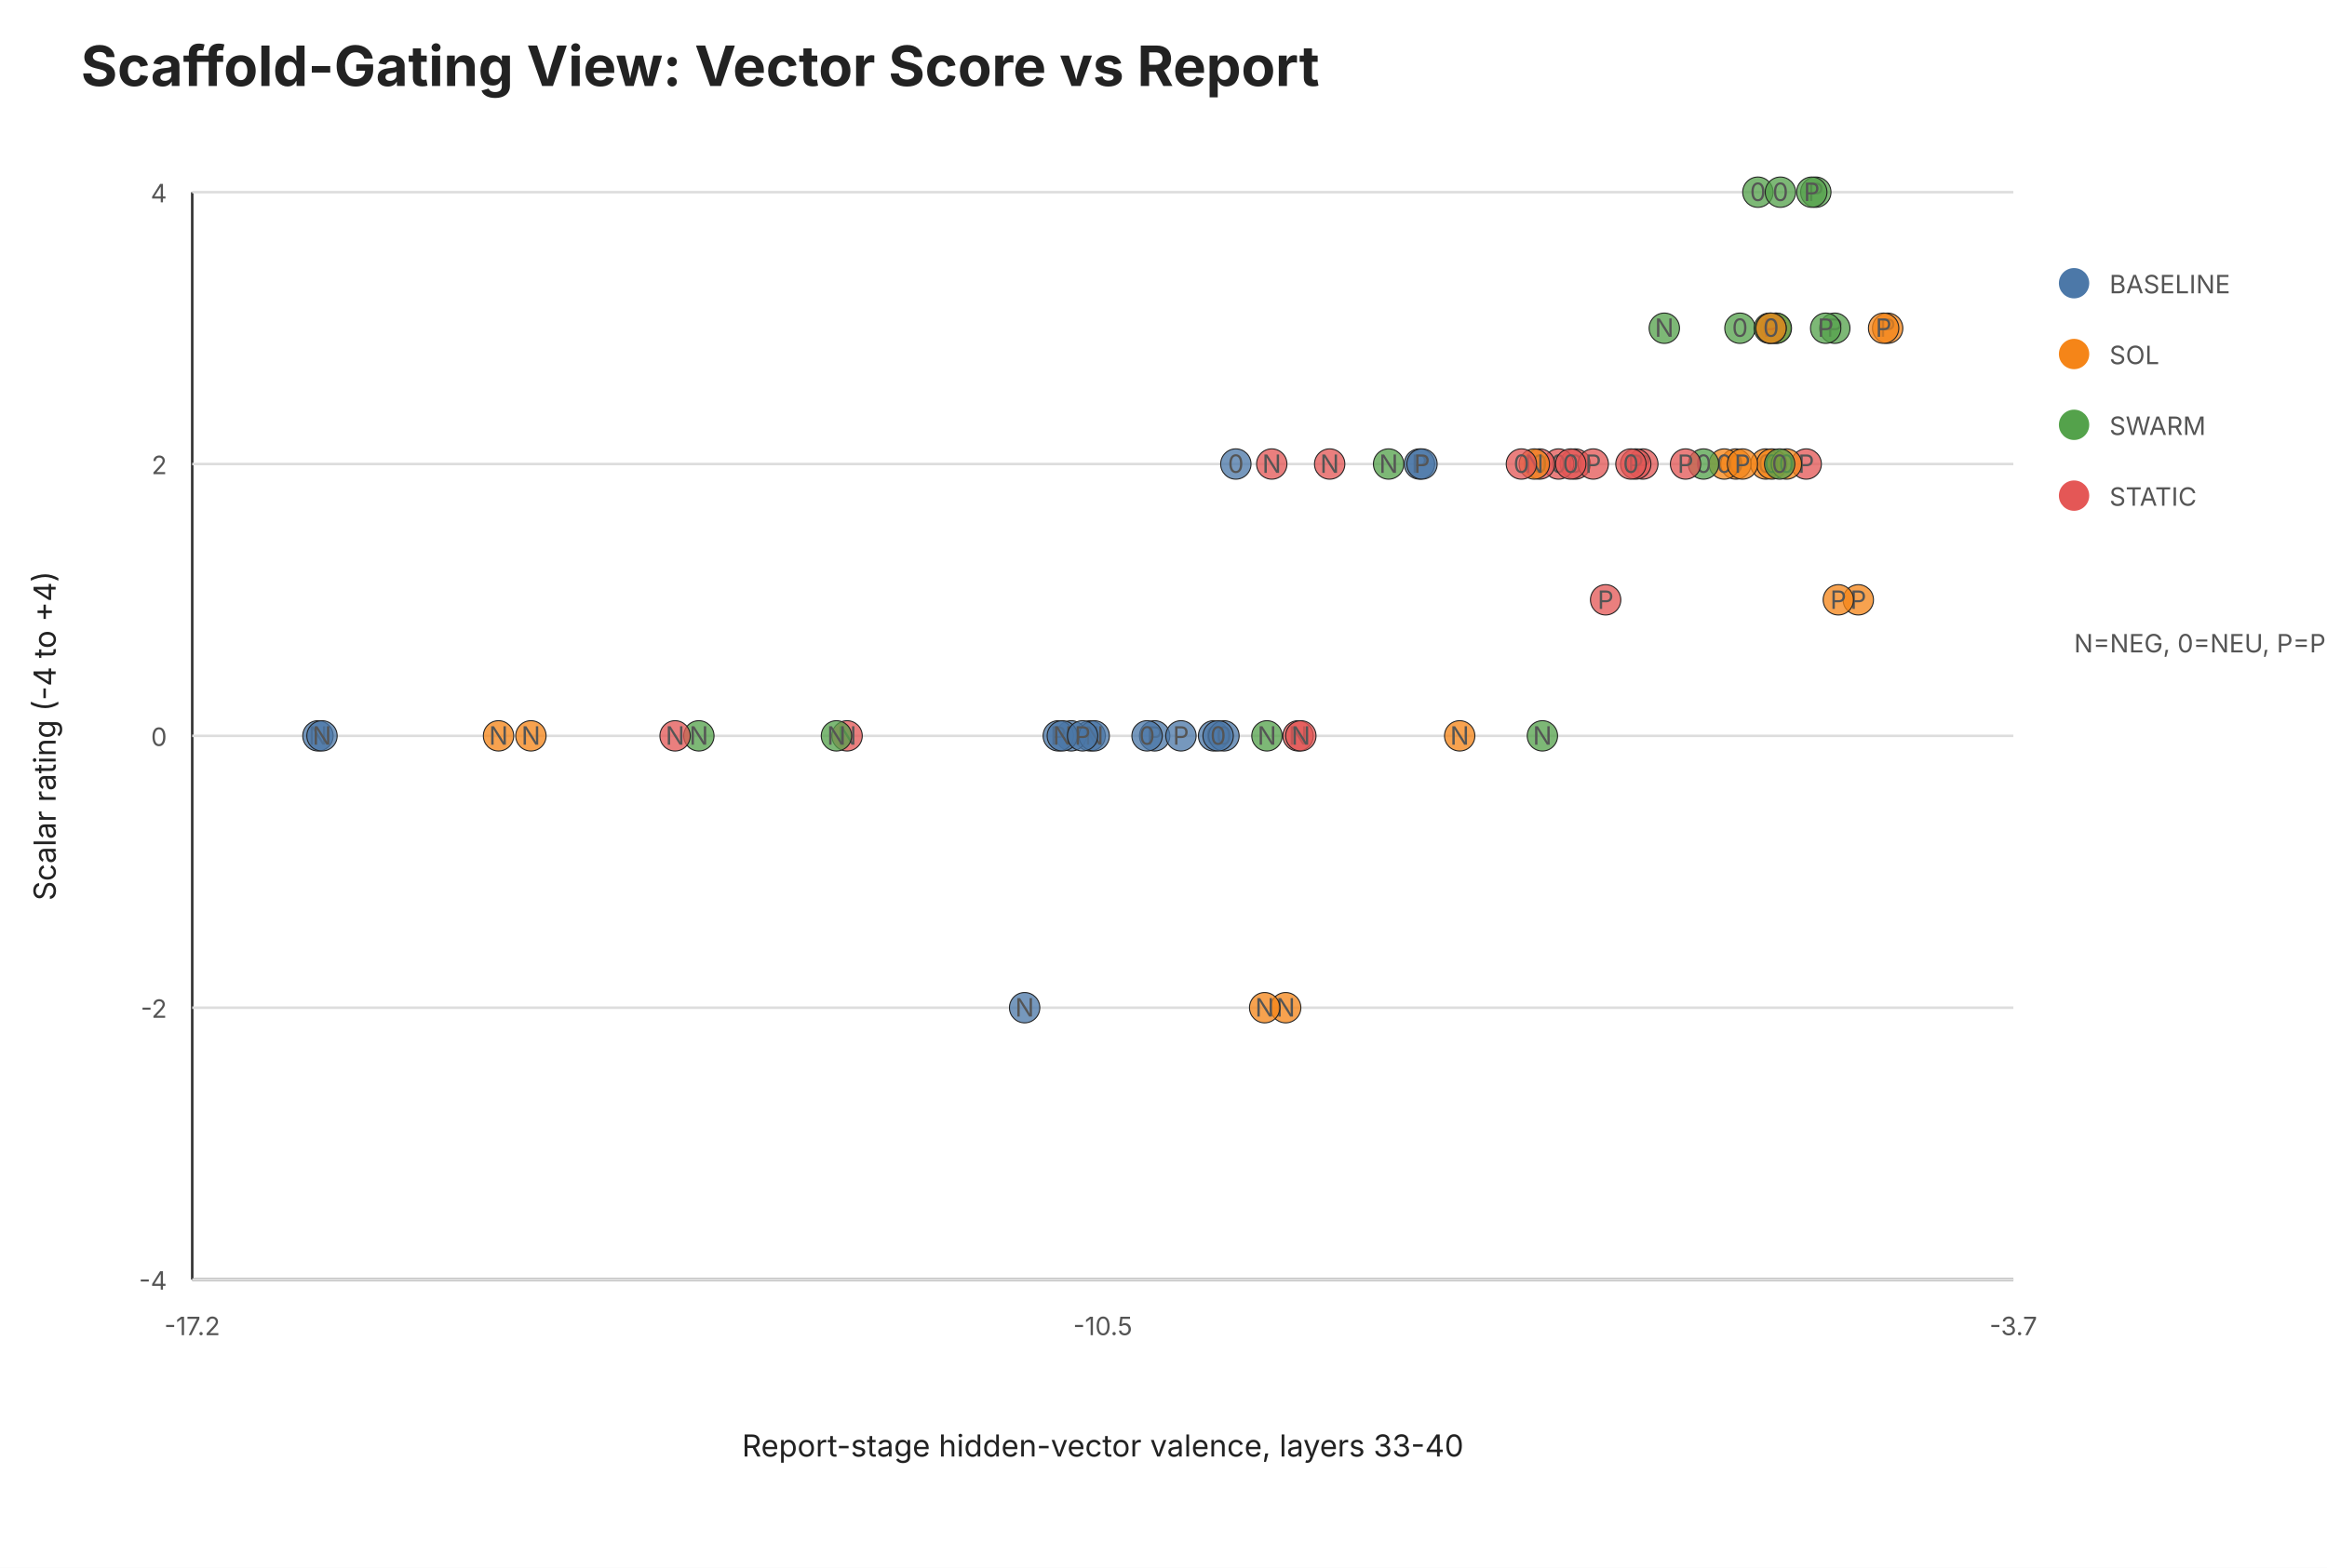
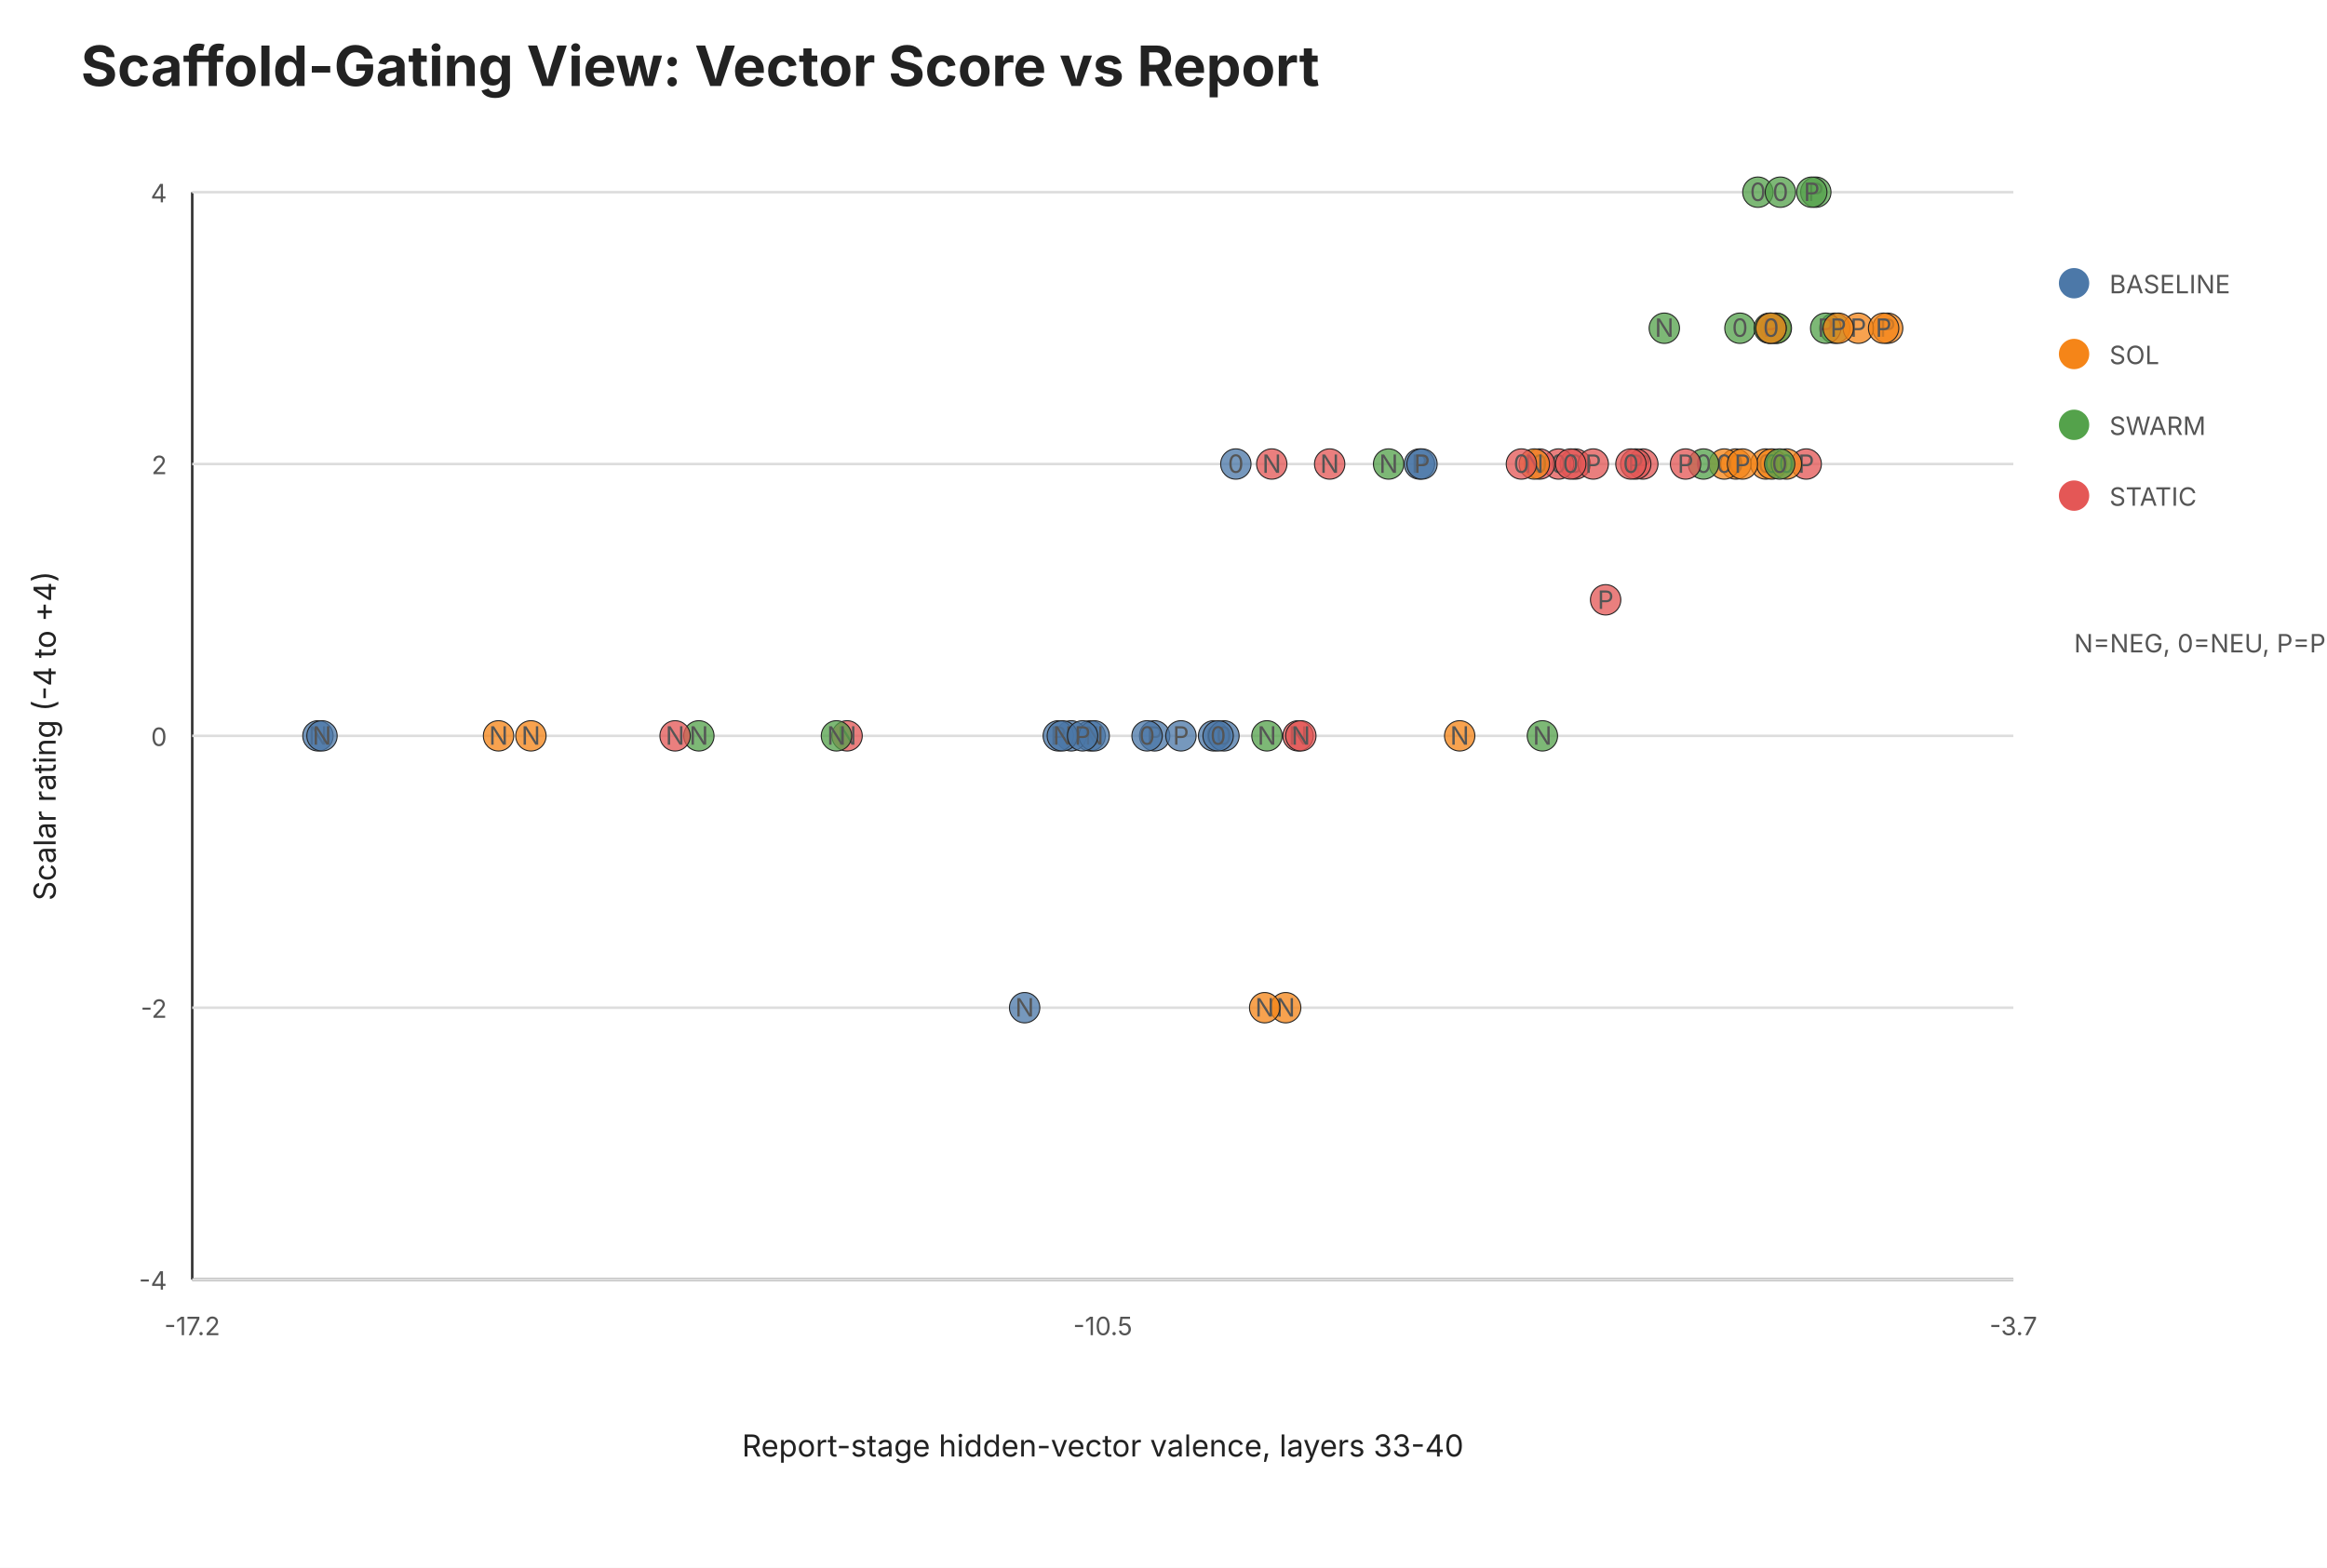
<svg xmlns="http://www.w3.org/2000/svg" width="920" height="620" viewBox="0 0 920 620">
  <rect width="100%" height="100%" fill="#ffffff" />
  <style>
    text { font-family: -apple-system, BlinkMacSystemFont, "Segoe UI", sans-serif; fill: #222; }
    .title { font-size: 22px; font-weight: 700; }
    .subtitle { font-size: 12px; fill: #555; }
    .axis { stroke: #333; stroke-width: 1; }
    .grid { stroke: #ddd; stroke-width: 1; }
    .label { font-size: 12px; }
    .tiny { font-size: 10px; fill: #555; }
  </style>
  <text x="32" y="34" class="title">Scaffold-Gating View: Vector Score vs Report</text>
  <line x1="76" y1="506" x2="796" y2="506" class="axis" />
  <line x1="76" y1="76" x2="76" y2="506" class="axis" />
  <line x1="76" y1="506.0" x2="796" y2="506.0" class="grid" />
  <text x="66" y="510.0" class="tiny" text-anchor="end">-4</text>
  <line x1="76" y1="398.5" x2="796" y2="398.5" class="grid" />
  <text x="66" y="402.5" class="tiny" text-anchor="end">-2</text>
  <line x1="76" y1="291.0" x2="796" y2="291.0" class="grid" />
  <text x="66" y="295.0" class="tiny" text-anchor="end">0</text>
  <line x1="76" y1="183.5" x2="796" y2="183.5" class="grid" />
  <text x="66" y="187.5" class="tiny" text-anchor="end">2</text>
  <line x1="76" y1="76.0" x2="796" y2="76.0" class="grid" />
  <text x="66" y="80.0" class="tiny" text-anchor="end">4</text>
  <text x="76.0" y="528" class="tiny" text-anchor="middle">-17.2</text>
  <text x="436.0" y="528" class="tiny" text-anchor="middle">-10.5</text>
  <text x="796.0" y="528" class="tiny" text-anchor="middle">-3.7</text>
  <circle cx="405.1" cy="398.5" r="6" fill="#4C78A8" fill-opacity="0.76" stroke="#222" stroke-width="0.4" />
  <text x="405.1" y="402.0" class="tiny" text-anchor="middle" fill="#fff">N</text>
  <circle cx="508.3" cy="398.5" r="6" fill="#F58518" fill-opacity="0.76" stroke="#222" stroke-width="0.4" />
  <text x="508.3" y="402.0" class="tiny" text-anchor="middle" fill="#fff">N</text>
  <circle cx="513.2" cy="291.0" r="6" fill="#E45756" fill-opacity="0.76" stroke="#222" stroke-width="0.4" />
  <text x="513.2" y="294.5" class="tiny" text-anchor="middle" fill="#fff">N</text>
  <circle cx="549.0" cy="183.5" r="6" fill="#54A24B" fill-opacity="0.76" stroke="#222" stroke-width="0.4" />
  <text x="549.0" y="187.0" class="tiny" text-anchor="middle" fill="#fff">N</text>
  <circle cx="479.8" cy="291.0" r="6" fill="#4C78A8" fill-opacity="0.76" stroke="#222" stroke-width="0.4" />
  <text x="479.8" y="294.5" class="tiny" text-anchor="middle" fill="#fff">0</text>
  <circle cx="698.1" cy="183.5" r="6" fill="#F58518" fill-opacity="0.76" stroke="#222" stroke-width="0.4" />
  <text x="698.1" y="187.0" class="tiny" text-anchor="middle" fill="#fff">0</text>
  <circle cx="622.8" cy="183.5" r="6" fill="#E45756" fill-opacity="0.76" stroke="#222" stroke-width="0.4" />
  <text x="622.8" y="187.0" class="tiny" text-anchor="middle" fill="#fff">0</text>
  <circle cx="695.0" cy="76.0" r="6" fill="#54A24B" fill-opacity="0.76" stroke="#222" stroke-width="0.4" />
  <text x="695.0" y="79.5" class="tiny" text-anchor="middle" fill="#fff">0</text>
  <circle cx="561.2" cy="183.5" r="6" fill="#4C78A8" fill-opacity="0.76" stroke="#222" stroke-width="0.4" />
  <text x="561.2" y="187.0" class="tiny" text-anchor="middle" fill="#fff">P</text>
  <circle cx="746.3" cy="129.8" r="6" fill="#F58518" fill-opacity="0.76" stroke="#222" stroke-width="0.4" />
  <text x="746.3" y="133.2" class="tiny" text-anchor="middle" fill="#fff">P</text>
  <circle cx="649.5" cy="183.5" r="6" fill="#E45756" fill-opacity="0.76" stroke="#222" stroke-width="0.4" />
  <text x="649.5" y="187.0" class="tiny" text-anchor="middle" fill="#fff">P</text>
  <circle cx="725.4" cy="129.8" r="6" fill="#54A24B" fill-opacity="0.76" stroke="#222" stroke-width="0.4" />
  <text x="725.4" y="133.2" class="tiny" text-anchor="middle" fill="#fff">P</text>
  <circle cx="431.0" cy="291.0" r="6" fill="#4C78A8" fill-opacity="0.76" stroke="#222" stroke-width="0.4" />
  <text x="431.0" y="294.5" class="tiny" text-anchor="middle" fill="#fff">N</text>
  <circle cx="577.1" cy="291.0" r="6" fill="#F58518" fill-opacity="0.76" stroke="#222" stroke-width="0.4" />
  <text x="577.1" y="294.5" class="tiny" text-anchor="middle" fill="#fff">N</text>
  <circle cx="502.8" cy="183.5" r="6" fill="#E45756" fill-opacity="0.76" stroke="#222" stroke-width="0.4" />
  <text x="502.8" y="187.0" class="tiny" text-anchor="middle" fill="#fff">N</text>
  <circle cx="609.8" cy="291.0" r="6" fill="#54A24B" fill-opacity="0.76" stroke="#222" stroke-width="0.4" />
  <text x="609.8" y="294.5" class="tiny" text-anchor="middle" fill="#fff">N</text>
  <circle cx="423.5" cy="291.0" r="6" fill="#4C78A8" fill-opacity="0.76" stroke="#222" stroke-width="0.4" />
  <text x="423.5" y="294.5" class="tiny" text-anchor="middle" fill="#fff">0</text>
  <circle cx="686.3" cy="183.5" r="6" fill="#F58518" fill-opacity="0.76" stroke="#222" stroke-width="0.4" />
  <text x="686.3" y="187.0" class="tiny" text-anchor="middle" fill="#fff">0</text>
  <circle cx="616.2" cy="183.5" r="6" fill="#E45756" fill-opacity="0.76" stroke="#222" stroke-width="0.4" />
  <text x="616.2" y="187.0" class="tiny" text-anchor="middle" fill="#fff">0</text>
  <circle cx="687.9" cy="129.8" r="6" fill="#54A24B" fill-opacity="0.76" stroke="#222" stroke-width="0.4" />
  <text x="687.9" y="133.2" class="tiny" text-anchor="middle" fill="#fff">0</text>
  <circle cx="456.5" cy="291.0" r="6" fill="#4C78A8" fill-opacity="0.76" stroke="#222" stroke-width="0.4" />
  <text x="456.5" y="294.5" class="tiny" text-anchor="middle" fill="#fff">P</text>
  <circle cx="702.0" cy="129.8" r="6" fill="#F58518" fill-opacity="0.76" stroke="#222" stroke-width="0.4" />
  <text x="702.0" y="133.2" class="tiny" text-anchor="middle" fill="#fff">P</text>
  <circle cx="646.7" cy="183.5" r="6" fill="#E45756" fill-opacity="0.76" stroke="#222" stroke-width="0.4" />
  <text x="646.7" y="187.0" class="tiny" text-anchor="middle" fill="#fff">P</text>
  <circle cx="702.3" cy="129.8" r="6" fill="#54A24B" fill-opacity="0.76" stroke="#222" stroke-width="0.4" />
  <text x="702.3" y="133.2" class="tiny" text-anchor="middle" fill="#fff">P</text>
  <circle cx="125.7" cy="291.0" r="6" fill="#4C78A8" fill-opacity="0.76" stroke="#222" stroke-width="0.4" />
  <text x="125.7" y="294.5" class="tiny" text-anchor="middle" fill="#fff">N</text>
  <circle cx="209.9" cy="291.0" r="6" fill="#F58518" fill-opacity="0.76" stroke="#222" stroke-width="0.4" />
  <text x="209.9" y="294.5" class="tiny" text-anchor="middle" fill="#fff">N</text>
  <circle cx="334.9" cy="291.0" r="6" fill="#E45756" fill-opacity="0.76" stroke="#222" stroke-width="0.4" />
  <text x="334.9" y="294.5" class="tiny" text-anchor="middle" fill="#fff">N</text>
  <circle cx="276.3" cy="291.0" r="6" fill="#54A24B" fill-opacity="0.76" stroke="#222" stroke-width="0.4" />
  <text x="276.3" y="294.5" class="tiny" text-anchor="middle" fill="#fff">N</text>
  <circle cx="488.6" cy="183.5" r="6" fill="#4C78A8" fill-opacity="0.76" stroke="#222" stroke-width="0.4" />
  <text x="488.6" y="187.0" class="tiny" text-anchor="middle" fill="#fff">0</text>
  <circle cx="700.5" cy="183.5" r="6" fill="#F58518" fill-opacity="0.76" stroke="#222" stroke-width="0.4" />
  <text x="700.5" y="187.0" class="tiny" text-anchor="middle" fill="#fff">0</text>
  <circle cx="644.8" cy="183.5" r="6" fill="#E45756" fill-opacity="0.76" stroke="#222" stroke-width="0.4" />
  <text x="644.8" y="187.0" class="tiny" text-anchor="middle" fill="#fff">0</text>
  <circle cx="699.5" cy="129.8" r="6" fill="#54A24B" fill-opacity="0.76" stroke="#222" stroke-width="0.4" />
  <text x="699.5" y="133.2" class="tiny" text-anchor="middle" fill="#fff">0</text>
  <circle cx="418.4" cy="291.0" r="6" fill="#4C78A8" fill-opacity="0.76" stroke="#222" stroke-width="0.4" />
  <text x="418.4" y="294.5" class="tiny" text-anchor="middle" fill="#fff">P</text>
-   <circle cx="734.7" cy="237.2" r="6" fill="#F58518" fill-opacity="0.76" stroke="#222" stroke-width="0.4" />
-   <text x="734.7" y="240.8" class="tiny" text-anchor="middle" fill="#fff">P</text>
+   <circle cx="734.7" cy="129.8" r="6" fill="#F58518" fill-opacity="0.76" stroke="#222" stroke-width="0.4" />
+   <text x="734.7" y="133.2" class="tiny" text-anchor="middle" fill="#fff">P</text>
  <circle cx="714.1" cy="183.5" r="6" fill="#E45756" fill-opacity="0.76" stroke="#222" stroke-width="0.4" />
  <text x="714.1" y="187.0" class="tiny" text-anchor="middle" fill="#fff">P</text>
  <circle cx="717.9" cy="76.0" r="6" fill="#54A24B" fill-opacity="0.76" stroke="#222" stroke-width="0.4" />
  <text x="717.9" y="79.5" class="tiny" text-anchor="middle" fill="#fff">P</text>
  <circle cx="420.0" cy="291.0" r="6" fill="#4C78A8" fill-opacity="0.76" stroke="#222" stroke-width="0.4" />
  <text x="420.0" y="294.5" class="tiny" text-anchor="middle" fill="#fff">N</text>
  <circle cx="500.0" cy="398.5" r="6" fill="#F58518" fill-opacity="0.76" stroke="#222" stroke-width="0.4" />
  <text x="500.0" y="402.0" class="tiny" text-anchor="middle" fill="#fff">N</text>
  <circle cx="525.7" cy="183.5" r="6" fill="#E45756" fill-opacity="0.76" stroke="#222" stroke-width="0.4" />
  <text x="525.7" y="187.0" class="tiny" text-anchor="middle" fill="#fff">N</text>
  <circle cx="500.9" cy="291.0" r="6" fill="#54A24B" fill-opacity="0.76" stroke="#222" stroke-width="0.4" />
  <text x="500.9" y="294.5" class="tiny" text-anchor="middle" fill="#fff">N</text>
  <circle cx="483.9" cy="291.0" r="6" fill="#4C78A8" fill-opacity="0.76" stroke="#222" stroke-width="0.4" />
  <text x="483.9" y="294.5" class="tiny" text-anchor="middle" fill="#fff">0</text>
  <circle cx="706.3" cy="183.5" r="6" fill="#F58518" fill-opacity="0.76" stroke="#222" stroke-width="0.4" />
  <text x="706.3" y="187.0" class="tiny" text-anchor="middle" fill="#fff">0</text>
  <circle cx="608.7" cy="183.5" r="6" fill="#E45756" fill-opacity="0.76" stroke="#222" stroke-width="0.4" />
  <text x="608.7" y="187.0" class="tiny" text-anchor="middle" fill="#fff">0</text>
  <circle cx="703.6" cy="183.5" r="6" fill="#54A24B" fill-opacity="0.76" stroke="#222" stroke-width="0.4" />
  <text x="703.6" y="187.0" class="tiny" text-anchor="middle" fill="#fff">0</text>
  <circle cx="562.2" cy="183.5" r="6" fill="#4C78A8" fill-opacity="0.76" stroke="#222" stroke-width="0.4" />
  <text x="562.2" y="187.0" class="tiny" text-anchor="middle" fill="#fff">P</text>
  <circle cx="744.7" cy="129.8" r="6" fill="#F58518" fill-opacity="0.76" stroke="#222" stroke-width="0.4" />
  <text x="744.7" y="133.2" class="tiny" text-anchor="middle" fill="#fff">P</text>
  <circle cx="634.8" cy="237.2" r="6" fill="#E45756" fill-opacity="0.76" stroke="#222" stroke-width="0.4" />
  <text x="634.8" y="240.8" class="tiny" text-anchor="middle" fill="#fff">P</text>
  <circle cx="721.8" cy="129.8" r="6" fill="#54A24B" fill-opacity="0.76" stroke="#222" stroke-width="0.4" />
  <text x="721.8" y="133.2" class="tiny" text-anchor="middle" fill="#fff">P</text>
  <circle cx="432.6" cy="291.0" r="6" fill="#4C78A8" fill-opacity="0.76" stroke="#222" stroke-width="0.4" />
  <text x="432.6" y="294.5" class="tiny" text-anchor="middle" fill="#fff">N</text>
  <circle cx="606.6" cy="183.5" r="6" fill="#F58518" fill-opacity="0.76" stroke="#222" stroke-width="0.4" />
  <text x="606.6" y="187.0" class="tiny" text-anchor="middle" fill="#fff">N</text>
  <circle cx="514.3" cy="291.0" r="6" fill="#E45756" fill-opacity="0.76" stroke="#222" stroke-width="0.4" />
  <text x="514.3" y="294.5" class="tiny" text-anchor="middle" fill="#fff">N</text>
  <circle cx="658.0" cy="129.8" r="6" fill="#54A24B" fill-opacity="0.76" stroke="#222" stroke-width="0.4" />
  <text x="658.0" y="133.2" class="tiny" text-anchor="middle" fill="#fff">N</text>
  <circle cx="453.5" cy="291.0" r="6" fill="#4C78A8" fill-opacity="0.76" stroke="#222" stroke-width="0.4" />
  <text x="453.5" y="294.5" class="tiny" text-anchor="middle" fill="#fff">0</text>
  <circle cx="681.7" cy="183.5" r="6" fill="#F58518" fill-opacity="0.76" stroke="#222" stroke-width="0.4" />
  <text x="681.7" y="187.0" class="tiny" text-anchor="middle" fill="#fff">0</text>
  <circle cx="601.5" cy="183.5" r="6" fill="#E45756" fill-opacity="0.76" stroke="#222" stroke-width="0.4" />
  <text x="601.5" y="187.0" class="tiny" text-anchor="middle" fill="#fff">0</text>
  <circle cx="673.5" cy="183.5" r="6" fill="#54A24B" fill-opacity="0.76" stroke="#222" stroke-width="0.4" />
  <text x="673.5" y="187.0" class="tiny" text-anchor="middle" fill="#fff">0</text>
  <circle cx="466.9" cy="291.0" r="6" fill="#4C78A8" fill-opacity="0.76" stroke="#222" stroke-width="0.4" />
  <text x="466.9" y="294.5" class="tiny" text-anchor="middle" fill="#fff">P</text>
  <circle cx="688.9" cy="183.5" r="6" fill="#F58518" fill-opacity="0.76" stroke="#222" stroke-width="0.4" />
  <text x="688.9" y="187.0" class="tiny" text-anchor="middle" fill="#fff">P</text>
  <circle cx="629.9" cy="183.5" r="6" fill="#E45756" fill-opacity="0.76" stroke="#222" stroke-width="0.4" />
  <text x="629.9" y="187.0" class="tiny" text-anchor="middle" fill="#fff">P</text>
  <circle cx="700.2" cy="129.8" r="6" fill="#54A24B" fill-opacity="0.76" stroke="#222" stroke-width="0.4" />
  <text x="700.2" y="133.2" class="tiny" text-anchor="middle" fill="#fff">P</text>
  <circle cx="127.3" cy="291.0" r="6" fill="#4C78A8" fill-opacity="0.76" stroke="#222" stroke-width="0.4" />
  <text x="127.3" y="294.5" class="tiny" text-anchor="middle" fill="#fff">N</text>
  <circle cx="197.1" cy="291.0" r="6" fill="#F58518" fill-opacity="0.76" stroke="#222" stroke-width="0.4" />
  <text x="197.1" y="294.5" class="tiny" text-anchor="middle" fill="#fff">N</text>
  <circle cx="266.9" cy="291.0" r="6" fill="#E45756" fill-opacity="0.76" stroke="#222" stroke-width="0.4" />
  <text x="266.9" y="294.5" class="tiny" text-anchor="middle" fill="#fff">N</text>
  <circle cx="330.7" cy="291.0" r="6" fill="#54A24B" fill-opacity="0.76" stroke="#222" stroke-width="0.4" />
  <text x="330.7" y="294.5" class="tiny" text-anchor="middle" fill="#fff">N</text>
  <circle cx="481.6" cy="291.0" r="6" fill="#4C78A8" fill-opacity="0.76" stroke="#222" stroke-width="0.4" />
  <text x="481.6" y="294.5" class="tiny" text-anchor="middle" fill="#fff">0</text>
  <circle cx="700.2" cy="129.8" r="6" fill="#F58518" fill-opacity="0.76" stroke="#222" stroke-width="0.4" />
  <text x="700.2" y="133.2" class="tiny" text-anchor="middle" fill="#fff">0</text>
  <circle cx="621.0" cy="183.5" r="6" fill="#E45756" fill-opacity="0.76" stroke="#222" stroke-width="0.4" />
  <text x="621.0" y="187.0" class="tiny" text-anchor="middle" fill="#fff">0</text>
  <circle cx="703.9" cy="76.0" r="6" fill="#54A24B" fill-opacity="0.76" stroke="#222" stroke-width="0.4" />
  <text x="703.9" y="79.5" class="tiny" text-anchor="middle" fill="#fff">0</text>
  <circle cx="428.0" cy="291.0" r="6" fill="#4C78A8" fill-opacity="0.76" stroke="#222" stroke-width="0.4" />
  <text x="428.0" y="294.5" class="tiny" text-anchor="middle" fill="#fff">P</text>
-   <circle cx="726.8" cy="237.2" r="6" fill="#F58518" fill-opacity="0.76" stroke="#222" stroke-width="0.4" />
-   <text x="726.8" y="240.8" class="tiny" text-anchor="middle" fill="#fff">P</text>
+   <circle cx="726.8" cy="129.8" r="6" fill="#F58518" fill-opacity="0.76" stroke="#222" stroke-width="0.4" />
+   <text x="726.8" y="133.2" class="tiny" text-anchor="middle" fill="#fff">P</text>
  <circle cx="666.4" cy="183.5" r="6" fill="#E45756" fill-opacity="0.76" stroke="#222" stroke-width="0.4" />
  <text x="666.4" y="187.0" class="tiny" text-anchor="middle" fill="#fff">P</text>
  <circle cx="716.3" cy="76.0" r="6" fill="#54A24B" fill-opacity="0.76" stroke="#222" stroke-width="0.4" />
  <text x="716.3" y="79.5" class="tiny" text-anchor="middle" fill="#fff">P</text>
  <text x="436.0" y="576" class="label" text-anchor="middle">Report-stage hidden-vector valence, layers 33-40</text>
  <text x="22" y="291.0" class="label" transform="rotate(-90 22 291.0)" text-anchor="middle">Scalar rating (-4 to +4)</text>
  <circle cx="820" cy="112" r="6" fill="#4C78A8" />
  <text x="834" y="116" class="tiny">BASELINE</text>
  <circle cx="820" cy="140" r="6" fill="#F58518" />
  <text x="834" y="144" class="tiny">SOL</text>
  <circle cx="820" cy="168" r="6" fill="#54A24B" />
  <text x="834" y="172" class="tiny">SWARM</text>
  <circle cx="820" cy="196" r="6" fill="#E45756" />
  <text x="834" y="200" class="tiny">STATIC</text>
  <text x="820" y="258" class="tiny">N=NEG, 0=NEU, P=POS</text>
</svg>
